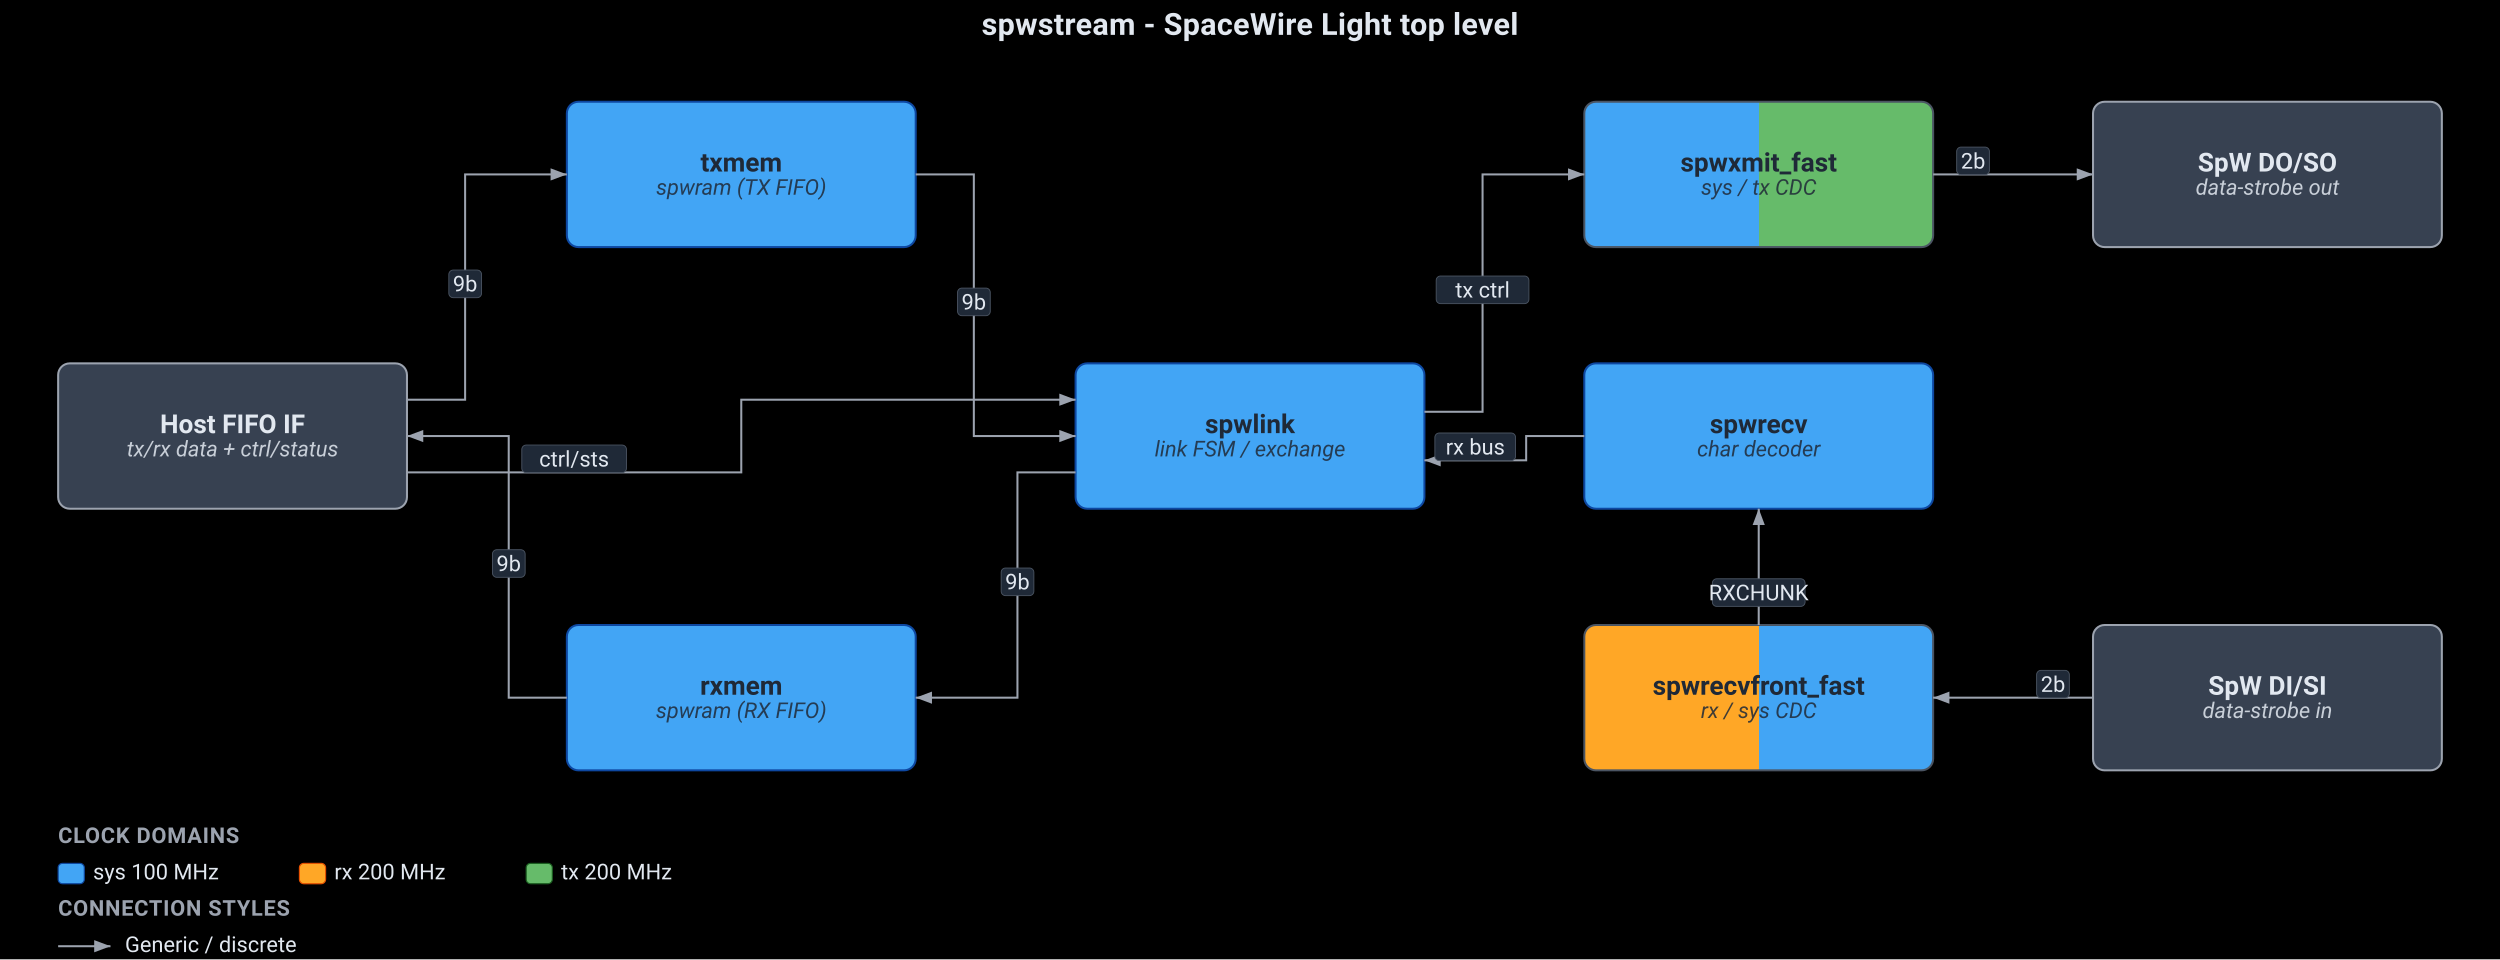
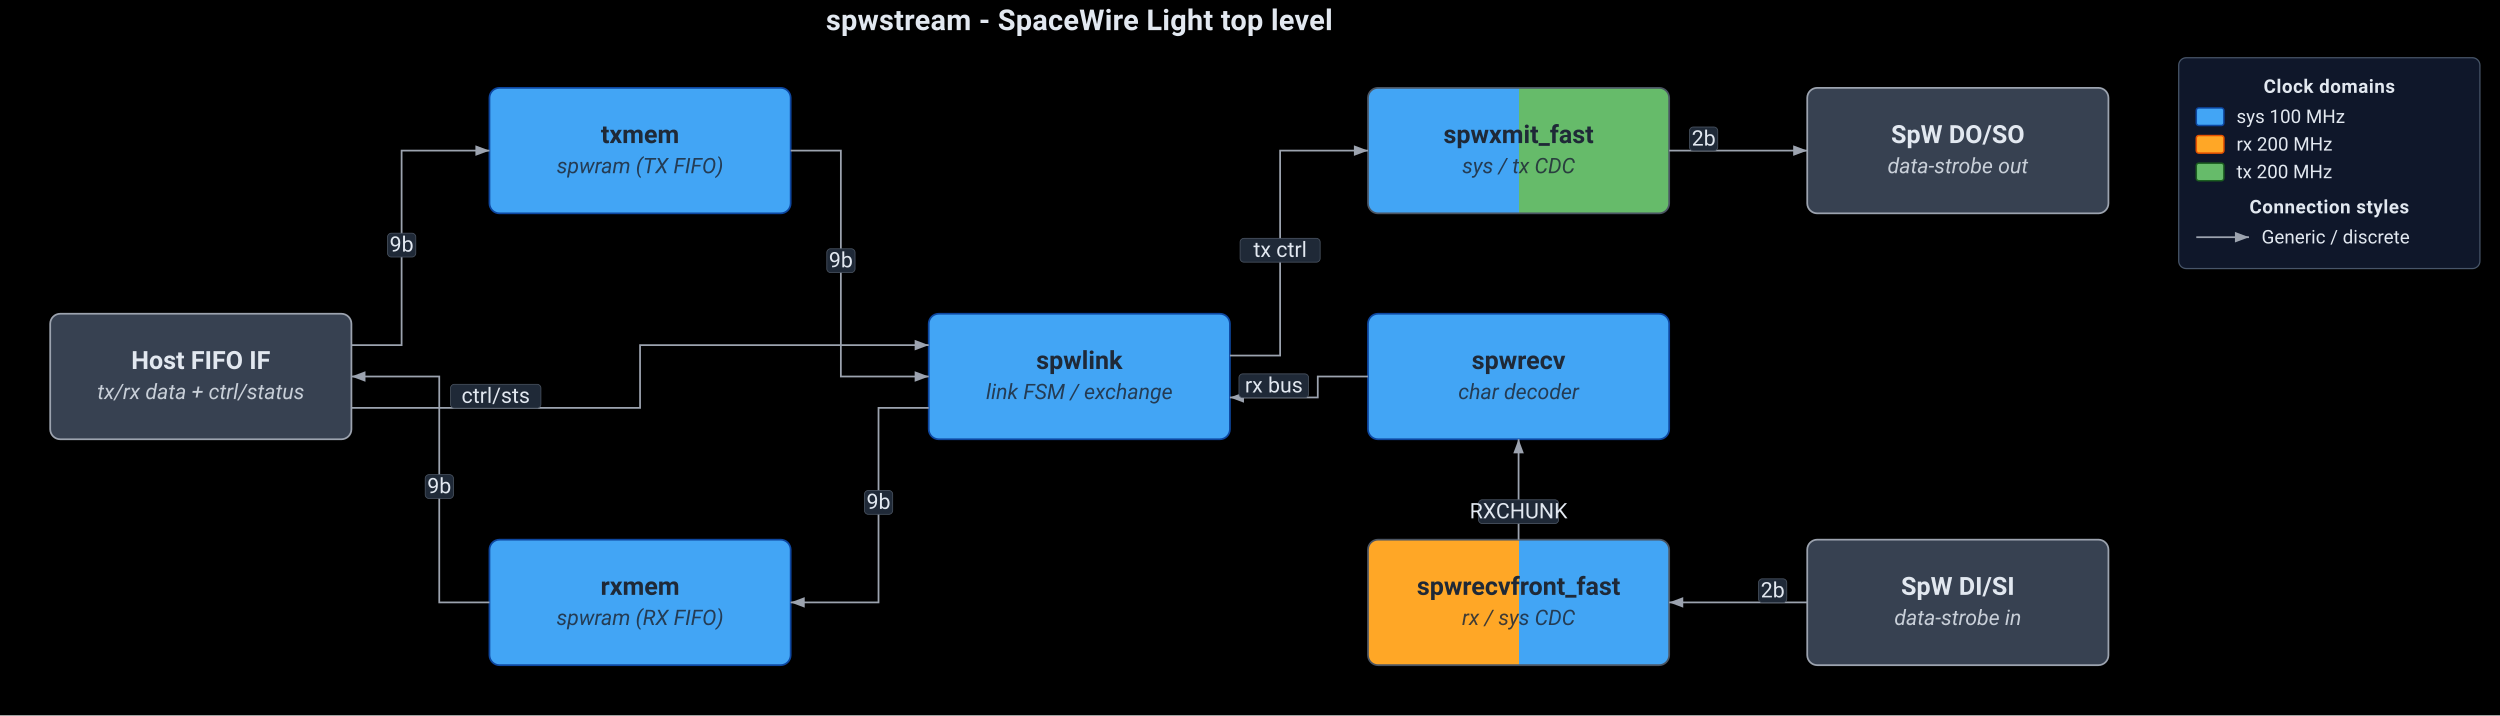
- <svg xmlns="http://www.w3.org/2000/svg" width="1720" height="660" viewBox="0 0 1720 660" font-family="ui-sans-serif, system-ui, -apple-system, 'Segoe UI', Roboto, 'Helvetica Neue', Arial, sans-serif" style="background:#000000">
+ <svg xmlns="http://www.w3.org/2000/svg" width="1992" height="570" viewBox="0 0 1992 570" font-family="ui-sans-serif, system-ui, -apple-system, 'Segoe UI', Roboto, 'Helvetica Neue', Arial, sans-serif" style="background:#000000">
  <defs>
    <marker id="ah-solid" markerWidth="9" markerHeight="9" refX="8" refY="3" orient="auto">
      <path d="M0,0 L0,6 L8,3 z" fill="#e2e8f0" />
    </marker>
    <marker id="ah-thin" markerWidth="9" markerHeight="9" refX="8" refY="3" orient="auto">
      <path d="M0,0 L0,6 L8,3 z" fill="#9ca3af" />
    </marker>
    <marker id="ah-stream" markerWidth="9" markerHeight="9" refX="8" refY="3" orient="auto">
      <path d="M0,0 L0,6 L8,3 z" fill="#d9f99d" />
    </marker>
    <marker id="ah-axil" markerWidth="9" markerHeight="9" refX="8" refY="3" orient="auto">
      <path d="M0,0 L0,6 L8,3 z" fill="#93c5fd" />
+     </marker>
+     <marker id="ah-tilelink" markerWidth="9" markerHeight="9" refX="8" refY="3" orient="auto">
+       <path d="M0,0 L0,6 L8,3 z" fill="#5eead4" />
    </marker>
    <marker id="ah-cdc" markerWidth="9" markerHeight="9" refX="8" refY="3" orient="auto">
      <path d="M0,0 L0,6 L8,3 z" fill="#d8b4fe" />
    </marker>
    <marker id="ah-open" markerWidth="9" markerHeight="9" refX="8" refY="3" orient="auto">
      <path d="M0.5,0.5 L0.5,5.5 L8,3 z" fill="#000000" stroke="#e2e8f0" stroke-width="1" />
    </marker>
    <linearGradient id="grad-spwxmit" x1="0%" y1="0%" x2="100%" y2="0%">
      <stop offset="50%" stop-color="#42A5F5" />
      <stop offset="50%" stop-color="#66BB6A" />
    </linearGradient>
    <linearGradient id="grad-recvfront" x1="0%" y1="0%" x2="100%" y2="0%">
      <stop offset="50%" stop-color="#FFA726" />
      <stop offset="50%" stop-color="#42A5F5" />
    </linearGradient>
  </defs>
-   <rect width="1720" height="660" fill="#000000" id="_canvas_bg" />
-   <text x="860.0" y="24" text-anchor="middle" font-size="21" font-weight="600" fill="#e2e8f0" letter-spacing="0.2">spwstream - SpaceWire Light top level</text>
+   <rect width="1992" height="570" fill="#000000" id="_canvas_bg" />
+   <text x="860.0" y="24" text-anchor="middle" font-size="23" font-weight="600" fill="#e2e8f0" letter-spacing="0.2">spwstream - SpaceWire Light top level</text>
  <rect id="host" x="40" y="250" width="240" height="100" fill="#374151" stroke="#9ca3af" stroke-width="1.4" rx="8" />
-   <text x="160" y="298" text-anchor="middle" font-size="18" font-weight="600" fill="#e2e8f0">Host FIFO IF</text>
-   <text x="160" y="314" text-anchor="middle" font-size="15" font-style="italic" fill="#e2e8f0" opacity="0.85">tx/rx data + ctrl/status</text>
+   <text x="160" y="294" text-anchor="middle" font-size="20" font-weight="600" fill="#e2e8f0">Host FIFO IF</text>
+   <text x="160" y="318" text-anchor="middle" font-size="17" font-style="italic" fill="#e2e8f0" opacity="0.85">tx/rx data + ctrl/status</text>
  <rect id="txmem" x="390" y="70" width="240" height="100" fill="#42A5F5" stroke="#0D47A1" stroke-width="1.4" rx="8" />
-   <text x="510" y="118" text-anchor="middle" font-size="18" font-weight="600" fill="#1f2937">txmem</text>
-   <text x="510" y="134" text-anchor="middle" font-size="15" font-style="italic" fill="#1f2937" opacity="0.85">spwram (TX FIFO)</text>
+   <text x="510" y="114" text-anchor="middle" font-size="20" font-weight="600" fill="#1f2937">txmem</text>
+   <text x="510" y="138" text-anchor="middle" font-size="17" font-style="italic" fill="#1f2937" opacity="0.85">spwram (TX FIFO)</text>
  <rect id="rxmem" x="390" y="430" width="240" height="100" fill="#42A5F5" stroke="#0D47A1" stroke-width="1.4" rx="8" />
-   <text x="510" y="478" text-anchor="middle" font-size="18" font-weight="600" fill="#1f2937">rxmem</text>
-   <text x="510" y="494" text-anchor="middle" font-size="15" font-style="italic" fill="#1f2937" opacity="0.85">spwram (RX FIFO)</text>
+   <text x="510" y="474" text-anchor="middle" font-size="20" font-weight="600" fill="#1f2937">rxmem</text>
+   <text x="510" y="498" text-anchor="middle" font-size="17" font-style="italic" fill="#1f2937" opacity="0.85">spwram (RX FIFO)</text>
  <rect id="spwlink" x="740" y="250" width="240" height="100" fill="#42A5F5" stroke="#0D47A1" stroke-width="1.4" rx="8" />
-   <text x="860" y="298" text-anchor="middle" font-size="18" font-weight="600" fill="#1f2937">spwlink</text>
-   <text x="860" y="314" text-anchor="middle" font-size="15" font-style="italic" fill="#1f2937" opacity="0.85">link FSM / exchange</text>
+   <text x="860" y="294" text-anchor="middle" font-size="20" font-weight="600" fill="#1f2937">spwlink</text>
+   <text x="860" y="318" text-anchor="middle" font-size="17" font-style="italic" fill="#1f2937" opacity="0.85">link FSM / exchange</text>
  <rect id="spwxmit" x="1090" y="70" width="240" height="100" fill="url(#grad-spwxmit)" stroke="#4b5563" stroke-width="1.4" rx="8" />
-   <text x="1210" y="118" text-anchor="middle" font-size="18" font-weight="600" fill="#1f2937">spwxmit_fast</text>
-   <text x="1210" y="134" text-anchor="middle" font-size="15" font-style="italic" fill="#1f2937" opacity="0.85">sys / tx CDC</text>
+   <text x="1210" y="114" text-anchor="middle" font-size="20" font-weight="600" fill="#1f2937">spwxmit_fast</text>
+   <text x="1210" y="138" text-anchor="middle" font-size="17" font-style="italic" fill="#1f2937" opacity="0.85">sys / tx CDC</text>
  <rect id="spwrecv" x="1090" y="250" width="240" height="100" fill="#42A5F5" stroke="#0D47A1" stroke-width="1.4" rx="8" />
-   <text x="1210" y="298" text-anchor="middle" font-size="18" font-weight="600" fill="#1f2937">spwrecv</text>
-   <text x="1210" y="314" text-anchor="middle" font-size="15" font-style="italic" fill="#1f2937" opacity="0.85">char decoder</text>
+   <text x="1210" y="294" text-anchor="middle" font-size="20" font-weight="600" fill="#1f2937">spwrecv</text>
+   <text x="1210" y="318" text-anchor="middle" font-size="17" font-style="italic" fill="#1f2937" opacity="0.85">char decoder</text>
  <rect id="recvfront" x="1090" y="430" width="240" height="100" fill="url(#grad-recvfront)" stroke="#4b5563" stroke-width="1.4" rx="8" />
-   <text x="1210" y="478" text-anchor="middle" font-size="18" font-weight="600" fill="#1f2937">spwrecvfront_fast</text>
-   <text x="1210" y="494" text-anchor="middle" font-size="15" font-style="italic" fill="#1f2937" opacity="0.85">rx / sys CDC</text>
+   <text x="1210" y="474" text-anchor="middle" font-size="20" font-weight="600" fill="#1f2937">spwrecvfront_fast</text>
+   <text x="1210" y="498" text-anchor="middle" font-size="17" font-style="italic" fill="#1f2937" opacity="0.85">rx / sys CDC</text>
  <rect id="spw_tx" x="1440" y="70" width="240" height="100" fill="#374151" stroke="#9ca3af" stroke-width="1.4" rx="8" />
-   <text x="1560" y="118" text-anchor="middle" font-size="18" font-weight="600" fill="#e2e8f0">SpW DO/SO</text>
-   <text x="1560" y="134" text-anchor="middle" font-size="15" font-style="italic" fill="#e2e8f0" opacity="0.85">data-strobe out</text>
+   <text x="1560" y="114" text-anchor="middle" font-size="20" font-weight="600" fill="#e2e8f0">SpW DO/SO</text>
+   <text x="1560" y="138" text-anchor="middle" font-size="17" font-style="italic" fill="#e2e8f0" opacity="0.85">data-strobe out</text>
  <rect id="spw_rx" x="1440" y="430" width="240" height="100" fill="#374151" stroke="#9ca3af" stroke-width="1.4" rx="8" />
-   <text x="1560" y="478" text-anchor="middle" font-size="18" font-weight="600" fill="#e2e8f0">SpW DI/SI</text>
-   <text x="1560" y="494" text-anchor="middle" font-size="15" font-style="italic" fill="#e2e8f0" opacity="0.85">data-strobe in</text>
+   <text x="1560" y="474" text-anchor="middle" font-size="20" font-weight="600" fill="#e2e8f0">SpW DI/SI</text>
+   <text x="1560" y="498" text-anchor="middle" font-size="17" font-style="italic" fill="#e2e8f0" opacity="0.85">data-strobe in</text>
  <path id="edge_host_to_txmem" d="M 280.0,275.0 L 320.0,275.0 L 320.0,120.0 L 390.0,120.0" stroke="#9ca3af" stroke-width="1.4" fill="none" marker-end="url(#ah-thin)" />
  <rect x="308.8" y="185.8" width="22.5" height="19.0" fill="#1f2937" stroke="#4b5563" stroke-width="0.6" rx="3" />
-   <text x="320.0" y="200.5" text-anchor="middle" font-size="15" fill="#e2e8f0">9b</text>
+   <text x="320.0" y="200.5" text-anchor="middle" font-size="17" fill="#e2e8f0">9b</text>
  <path id="edge_rxmem_to_host" d="M 390.0,480.0 L 350.0,480.0 L 350.0,300.0 L 280.0,300.0" stroke="#9ca3af" stroke-width="1.4" fill="none" marker-end="url(#ah-thin)" />
  <rect x="338.8" y="378.2" width="22.5" height="19.0" fill="#1f2937" stroke="#4b5563" stroke-width="0.6" rx="3" />
-   <text x="350.0" y="393.0" text-anchor="middle" font-size="15" fill="#e2e8f0">9b</text>
+   <text x="350.0" y="393.0" text-anchor="middle" font-size="17" fill="#e2e8f0">9b</text>
  <path id="edge_host_to_spwlink" d="M 280.0,325.0 L 510.0,325.0 L 510.0,275.0 L 740.0,275.0" stroke="#9ca3af" stroke-width="1.4" fill="none" marker-end="url(#ah-thin)" />
  <rect x="359.0" y="306.2" width="72.0" height="19.0" fill="#1f2937" stroke="#4b5563" stroke-width="0.6" rx="3" />
-   <text x="395.0" y="321.0" text-anchor="middle" font-size="15" fill="#e2e8f0">ctrl/sts</text>
+   <text x="395.0" y="321.0" text-anchor="middle" font-size="17" fill="#e2e8f0">ctrl/sts</text>
  <path id="edge_txmem_to_spwlink" d="M 630.0,120.0 L 670.0,120.0 L 670.0,300.0 L 740.0,300.0" stroke="#9ca3af" stroke-width="1.4" fill="none" marker-end="url(#ah-thin)" />
  <rect x="658.8" y="198.2" width="22.5" height="19.0" fill="#1f2937" stroke="#4b5563" stroke-width="0.6" rx="3" />
-   <text x="670.0" y="213.0" text-anchor="middle" font-size="15" fill="#e2e8f0">9b</text>
+   <text x="670.0" y="213.0" text-anchor="middle" font-size="17" fill="#e2e8f0">9b</text>
  <path id="edge_spwlink_to_rxmem" d="M 740.0,325.0 L 700.0,325.0 L 700.0,480.0 L 630.0,480.0" stroke="#9ca3af" stroke-width="1.4" fill="none" marker-end="url(#ah-thin)" />
  <rect x="688.8" y="390.8" width="22.5" height="19.0" fill="#1f2937" stroke="#4b5563" stroke-width="0.6" rx="3" />
-   <text x="700.0" y="405.5" text-anchor="middle" font-size="15" fill="#e2e8f0">9b</text>
+   <text x="700.0" y="405.5" text-anchor="middle" font-size="17" fill="#e2e8f0">9b</text>
  <path id="edge_spwlink_to_spwxmit" d="M 980.0,283.3 L 1020.0,283.3 L 1020.0,120.0 L 1090.0,120.0" stroke="#9ca3af" stroke-width="1.4" fill="none" marker-end="url(#ah-thin)" />
  <rect x="988.1" y="189.9" width="63.8" height="19.0" fill="#1f2937" stroke="#4b5563" stroke-width="0.6" rx="3" />
-   <text x="1020.0" y="204.7" text-anchor="middle" font-size="15" fill="#e2e8f0">tx ctrl</text>
+   <text x="1020.0" y="204.7" text-anchor="middle" font-size="17" fill="#e2e8f0">tx ctrl</text>
  <path id="edge_spwrecv_to_spwlink" d="M 1090.0,300.0 L 1050.0,300.0 L 1050.0,316.7 L 980.0,316.7" stroke="#9ca3af" stroke-width="1.4" fill="none" marker-end="url(#ah-thin)" />
  <rect x="987.2" y="297.9" width="55.5" height="19.0" fill="#1f2937" stroke="#4b5563" stroke-width="0.6" rx="3" />
-   <text x="1015.0" y="312.7" text-anchor="middle" font-size="15" fill="#e2e8f0">rx bus</text>
+   <text x="1015.0" y="312.7" text-anchor="middle" font-size="17" fill="#e2e8f0">rx bus</text>
  <path id="edge_recvfront_to_spwrecv" d="M 1210.0,430.0 L 1210.0,390.0 L 1210.0,350.0" stroke="#9ca3af" stroke-width="1.4" fill="none" marker-end="url(#ah-thin)" />
  <rect x="1178.1" y="398.2" width="63.8" height="19.0" fill="#1f2937" stroke="#4b5563" stroke-width="0.6" rx="3" />
-   <text x="1210.0" y="413.0" text-anchor="middle" font-size="15" fill="#e2e8f0">RXCHUNK</text>
+   <text x="1210.0" y="413.0" text-anchor="middle" font-size="17" fill="#e2e8f0">RXCHUNK</text>
  <path id="edge_spwxmit_to_spw_tx" d="M 1330.0,120.0 L 1385.0,120.0 L 1440.0,120.0" stroke="#9ca3af" stroke-width="1.4" fill="none" marker-end="url(#ah-thin)" />
  <rect x="1346.2" y="101.2" width="22.5" height="19.0" fill="#1f2937" stroke="#4b5563" stroke-width="0.6" rx="3" />
-   <text x="1357.5" y="116.0" text-anchor="middle" font-size="15" fill="#e2e8f0">2b</text>
+   <text x="1357.5" y="116.0" text-anchor="middle" font-size="17" fill="#e2e8f0">2b</text>
  <path id="edge_spw_rx_to_recvfront" d="M 1440.0,480.0 L 1385.0,480.0 L 1330.0,480.0" stroke="#9ca3af" stroke-width="1.4" fill="none" marker-end="url(#ah-thin)" />
  <rect x="1401.2" y="461.2" width="22.5" height="19.0" fill="#1f2937" stroke="#4b5563" stroke-width="0.6" rx="3" />
-   <text x="1412.5" y="476.0" text-anchor="middle" font-size="15" fill="#e2e8f0">2b</text>
-   <text x="40" y="580" font-size="15" font-weight="600" fill="#9ca3af" letter-spacing="0.5">CLOCK DOMAINS</text>
-   <rect x="40" y="594" width="18" height="14" fill="#42A5F5" stroke="#0D47A1" stroke-width="0.8" rx="3" />
-   <text x="64" y="605" font-size="15" fill="#e2e8f0">sys  100 MHz</text>
-   <rect x="206" y="594" width="18" height="14" fill="#FFA726" stroke="#E65100" stroke-width="0.8" rx="3" />
-   <text x="230" y="605" font-size="15" fill="#e2e8f0">rx  200 MHz</text>
-   <rect x="362" y="594" width="18" height="14" fill="#66BB6A" stroke="#1B5E20" stroke-width="0.8" rx="3" />
-   <text x="386" y="605" font-size="15" fill="#e2e8f0">tx  200 MHz</text>
-   <text x="40" y="630" font-size="15" font-weight="600" fill="#9ca3af" letter-spacing="0.5">CONNECTION STYLES</text>
-   <path id="legend-arrow-generic" d="M 40,651 L 76,651" stroke="#9ca3af" stroke-width="1.4" fill="none" marker-end="url(#ah-thin)" />
-   <text x="86" y="655" font-size="15" fill="#e2e8f0">Generic / discrete</text>
+   <text x="1412.5" y="476.0" text-anchor="middle" font-size="17" fill="#e2e8f0">2b</text>
+   <rect id="legend_card" x="1736" y="46" width="240" height="168" fill="#0f172a" stroke="#475569" stroke-width="1" rx="6" />
+   <text x="1856" y="74" text-anchor="middle" font-size="15" font-weight="700" fill="#e2e8f0" letter-spacing="0.4">Clock domains</text>
+   <rect x="1750" y="86" width="22" height="14" fill="#42A5F5" stroke="#0D47A1" stroke-width="1.2" rx="2" />
+   <text x="1782" y="98" font-size="15" fill="#e2e8f0">sys  100 MHz</text>
+   <rect x="1750" y="108" width="22" height="14" fill="#FFA726" stroke="#E65100" stroke-width="1.2" rx="2" />
+   <text x="1782" y="120" font-size="15" fill="#e2e8f0">rx  200 MHz</text>
+   <rect x="1750" y="130" width="22" height="14" fill="#66BB6A" stroke="#1B5E20" stroke-width="1.2" rx="2" />
+   <text x="1782" y="142" font-size="15" fill="#e2e8f0">tx  200 MHz</text>
+   <text x="1856" y="170" text-anchor="middle" font-size="15" font-weight="700" fill="#e2e8f0" letter-spacing="0.4">Connection styles</text>
+   <path id="legend-arrow-generic" d="M 1750,189.0 L 1792,189.0" stroke="#9ca3af" stroke-width="1.4" fill="none" marker-end="url(#ah-thin)" />
+   <text x="1802" y="194" font-size="15" fill="#e2e8f0">Generic / discrete</text>
</svg>
